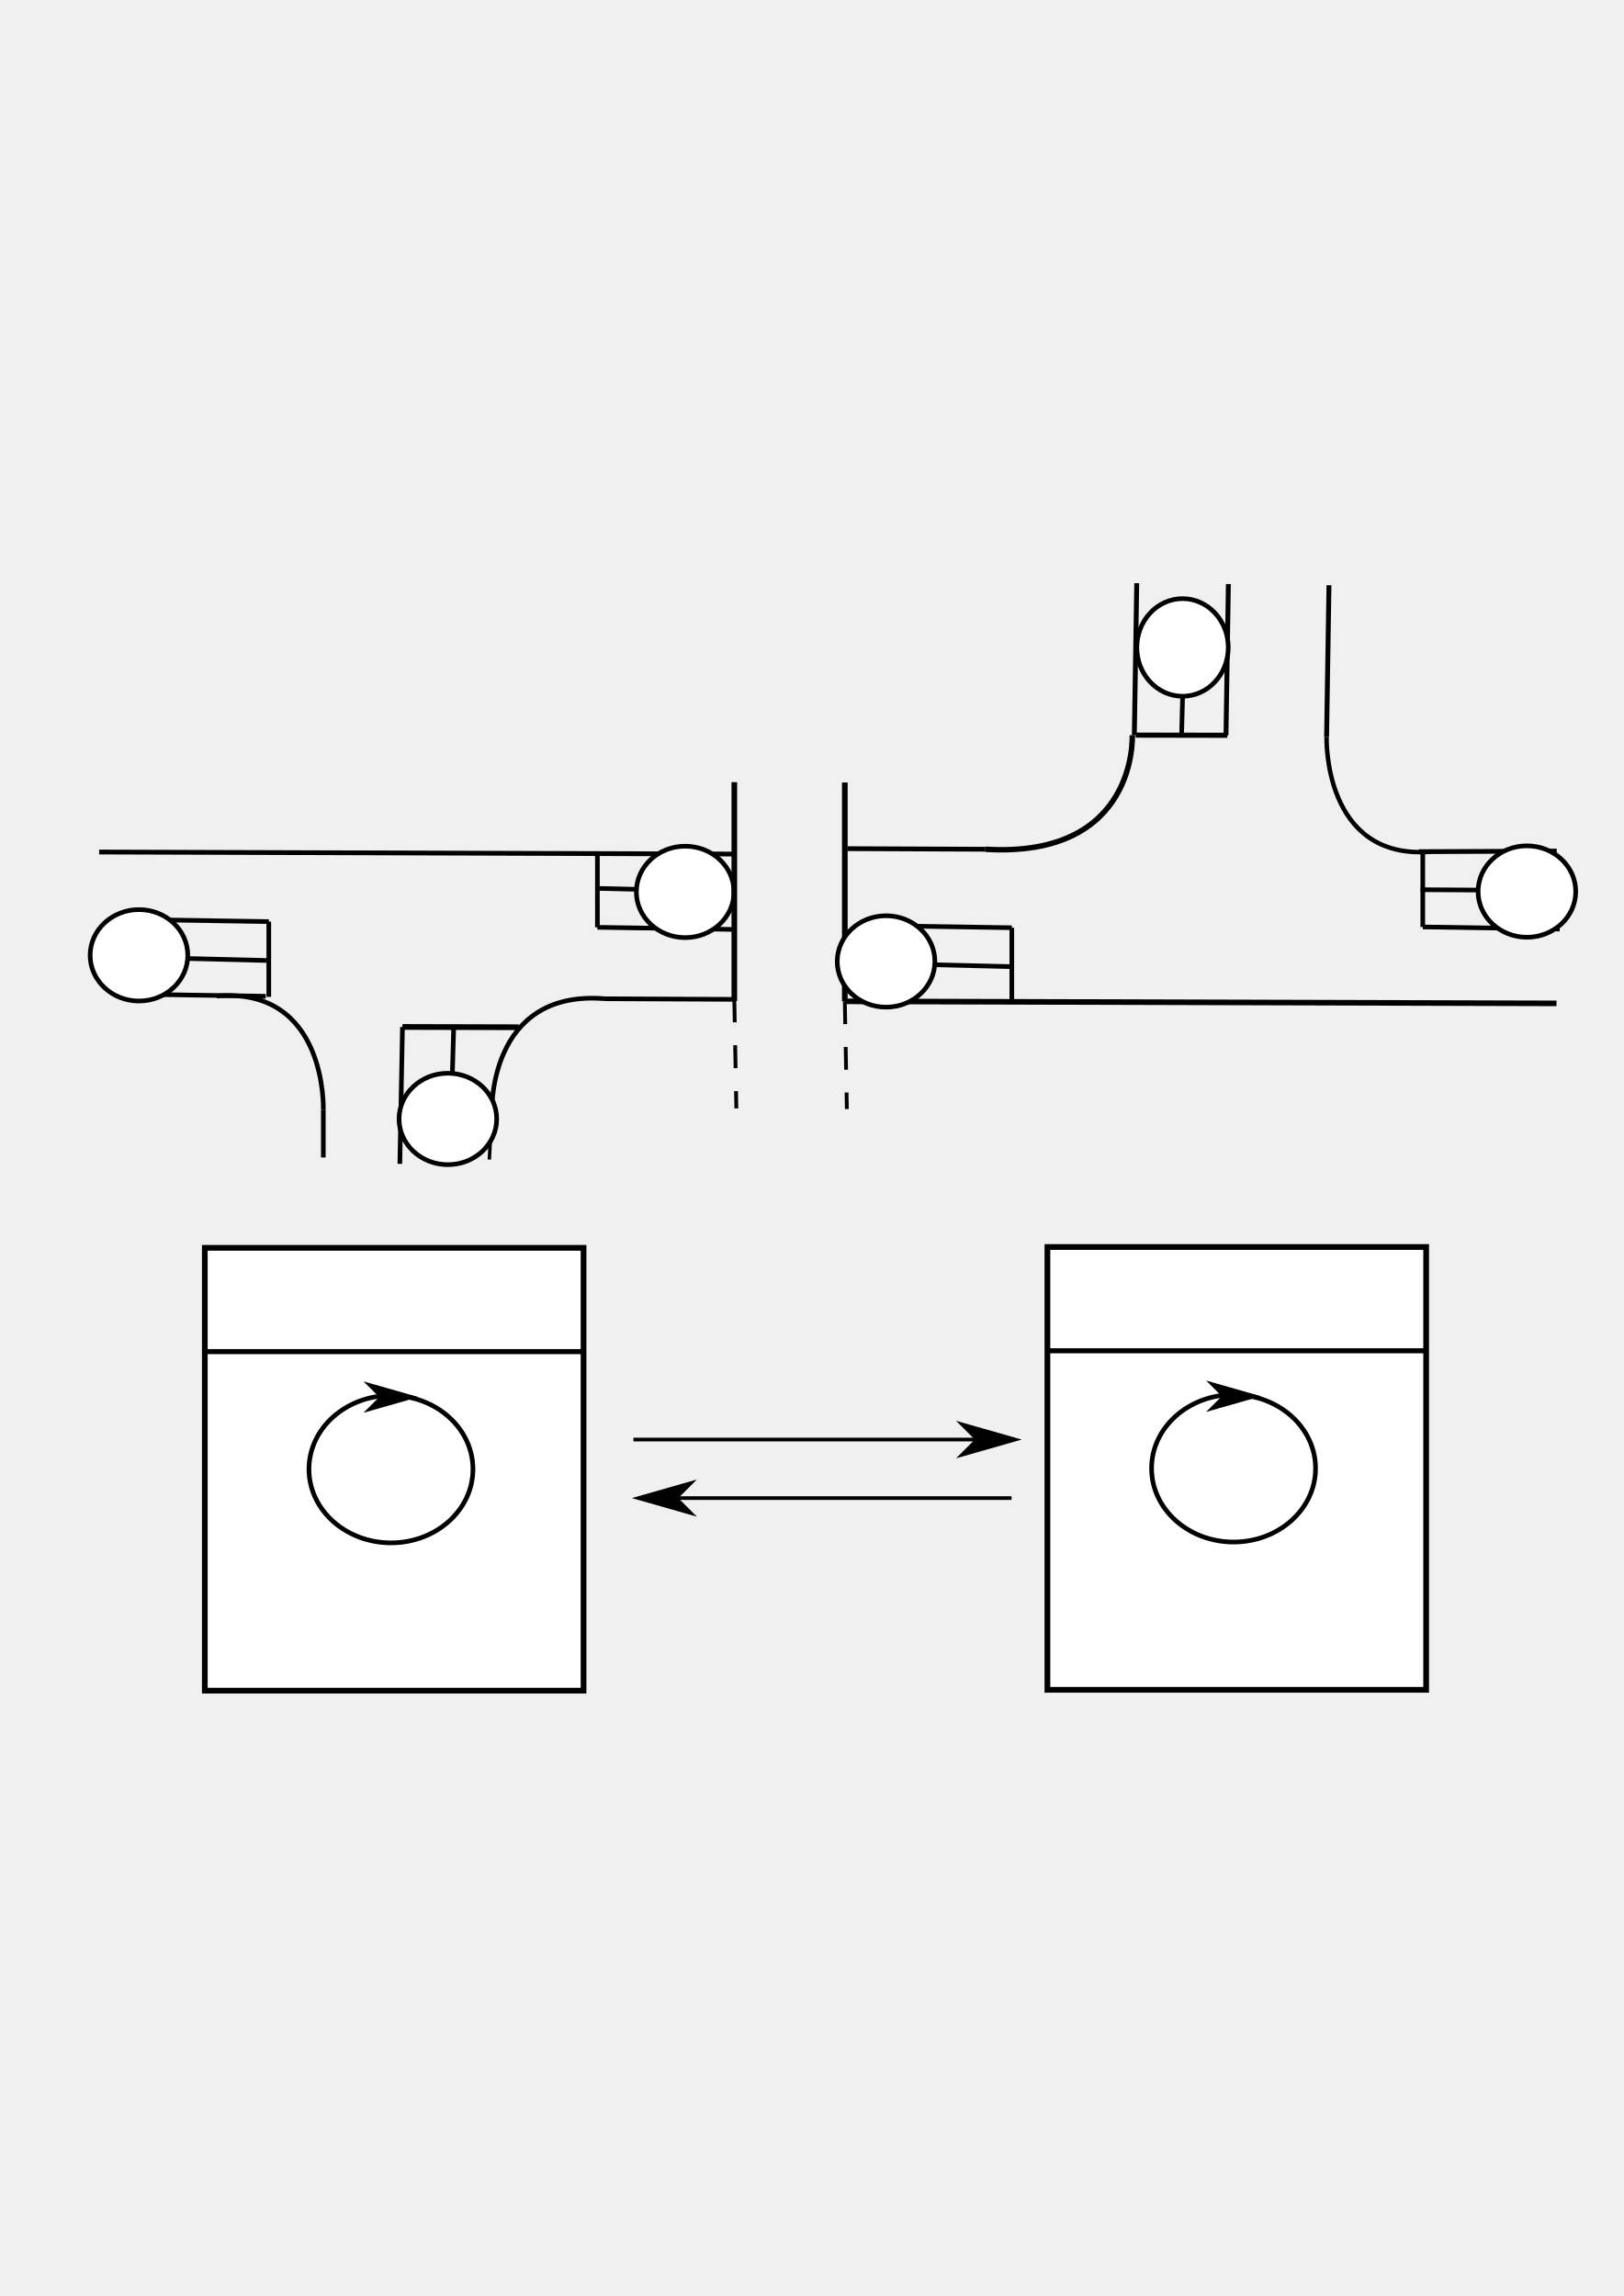
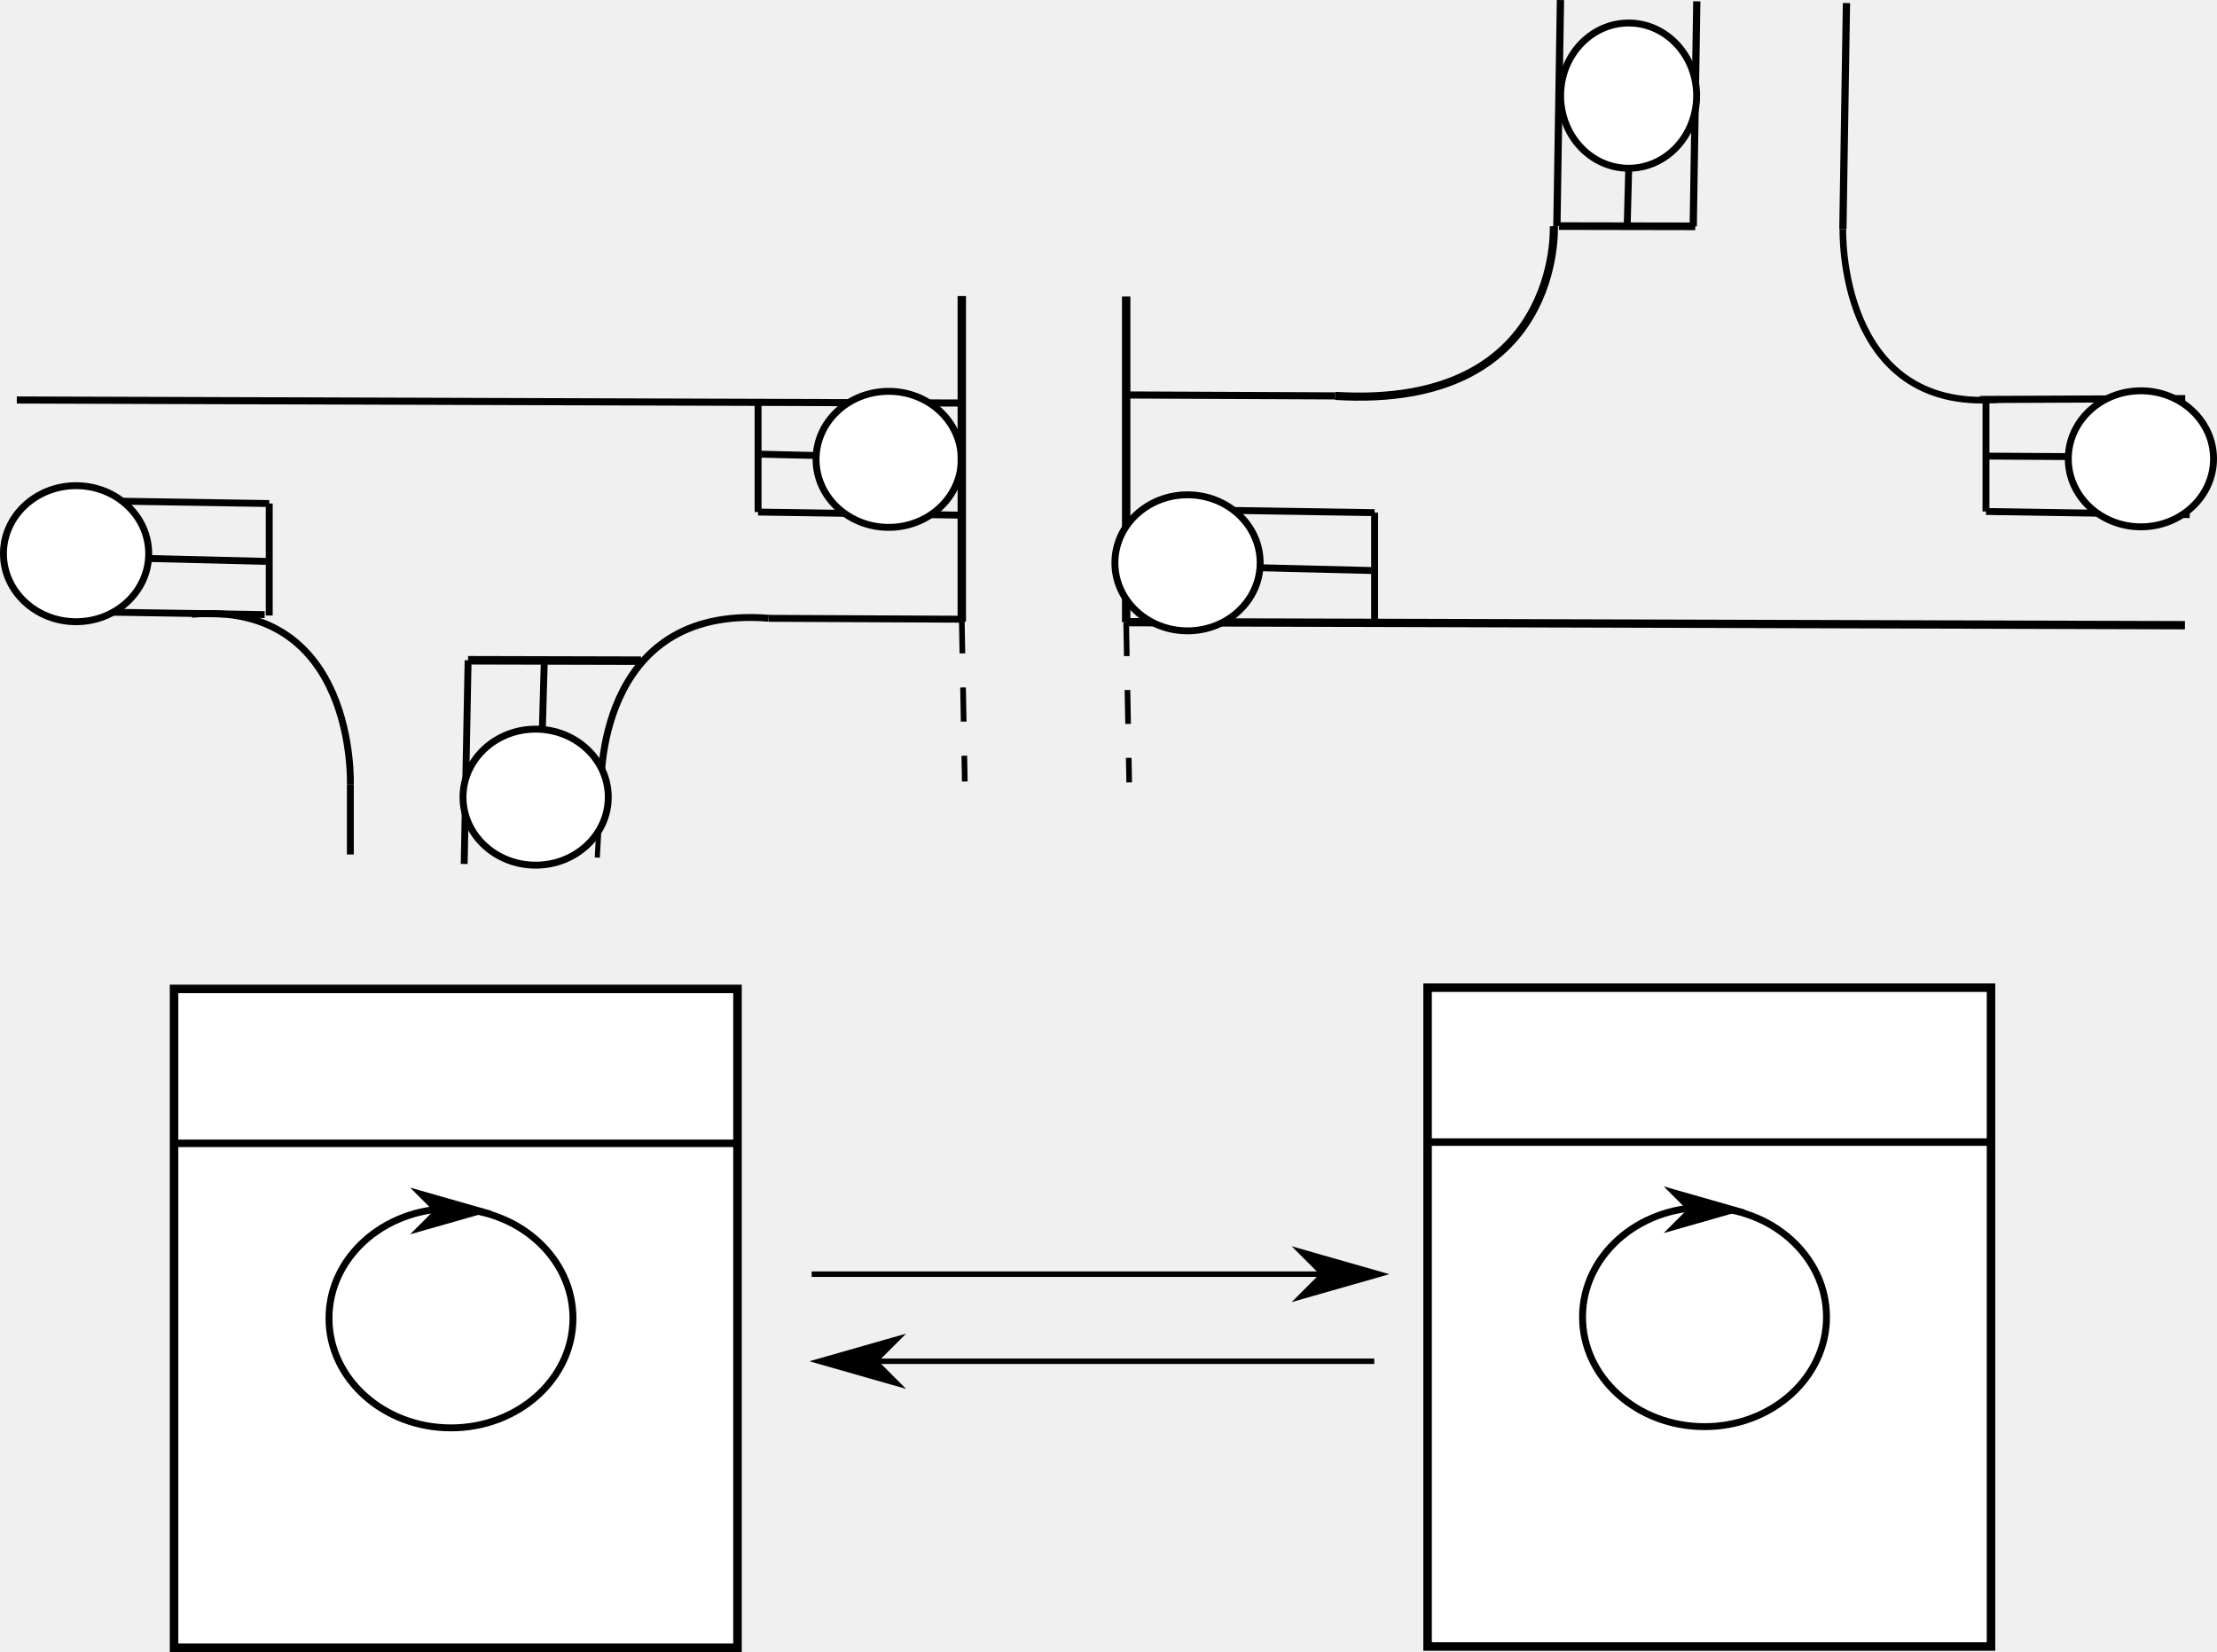
- <svg xmlns="http://www.w3.org/2000/svg" xmlns:ns1="http://www.openswatchbook.org/uri/2009/osb" width="210mm" height="297mm" viewBox="0 0 210 297" version="1.1" id="svg8">
+ <svg xmlns="http://www.w3.org/2000/svg" xmlns:ns1="http://www.openswatchbook.org/uri/2009/osb" width="192.736mm" height="143.626mm" viewBox="0 0 192.736 143.626" version="1.1" id="svg8">
  <defs id="defs2">
-     <marker orient="auto" refY="0.0" refX="0.0" id="Arrow1Lend" style="overflow:visible;">
-       <path id="path5220" d="M 0.0,0.0 L 5.0,-5.0 L -12.5,0.0 L 5.0,5.0 L 0.0,0.0 z " style="fill-rule:evenodd;stroke:#000000;stroke-width:1pt;stroke-opacity:1;fill:#000000;fill-opacity:1" transform="scale(0.8) rotate(180) translate(12.5,0)" />
+     <marker orient="auto" refY="0" refX="0" id="Arrow1Lend" style="overflow:visible">
+       <path id="path5220" d="M 0,0 5,-5 -12.5,0 5,5 Z" style="fill:#000000;fill-opacity:1;fill-rule:evenodd;stroke:#000000;stroke-width:1pt;stroke-opacity:1" transform="matrix(-0.8,0,0,-0.8,-10,0)" />
    </marker>
    <linearGradient id="linearGradient2836" ns1:paint="solid">
      <stop style="stop-color:#000000;stop-opacity:0;" offset="0" id="stop2834" />
    </linearGradient>
    <linearGradient id="linearGradient1135" ns1:paint="solid">
      <stop style="stop-color:#000000;stop-opacity:1;" offset="0" id="stop1133" />
    </linearGradient>
    <linearGradient id="linearGradient1127" ns1:paint="solid">
      <stop style="stop-color:#000000;stop-opacity:1;" offset="0" id="stop1125" />
    </linearGradient>
-     <marker orient="auto" refY="0.0" refX="0.0" id="marker14659" style="overflow:visible;">
-       <path id="path14657" d="M 0.0,0.0 L 5.0,-5.0 L -12.5,0.0 L 5.0,5.0 L 0.0,0.0 z " style="fill-rule:evenodd;stroke:#000000;stroke-width:1pt;stroke-opacity:1;fill:#000000;fill-opacity:1" transform="scale(0.8) rotate(180) translate(12.5,0)" />
-     </marker>
-     <marker style="overflow:visible;" id="marker14313" refX="0.0" refY="0.0" orient="auto">
-       <path transform="scale(0.8) rotate(180) translate(12.5,0)" style="fill-rule:evenodd;stroke:#000000;stroke-width:1pt;stroke-opacity:1;fill:#000000;fill-opacity:1" d="M 0.0,0.0 L 5.0,-5.0 L -12.5,0.0 L 5.0,5.0 L 0.0,0.0 z " id="path14311" />
+     <marker orient="auto" refY="0" refX="0" id="marker14659" style="overflow:visible">
+       <path id="path14657" d="M 0,0 5,-5 -12.5,0 5,5 Z" style="fill:#000000;fill-opacity:1;fill-rule:evenodd;stroke:#000000;stroke-width:1pt;stroke-opacity:1" transform="matrix(-0.8,0,0,-0.8,-10,0)" />
+     </marker>
+     <marker style="overflow:visible" id="marker14313" refX="0" refY="0" orient="auto">
+       <path transform="matrix(-0.8,0,0,-0.8,-10,0)" style="fill:#000000;fill-opacity:1;fill-rule:evenodd;stroke:#000000;stroke-width:1pt;stroke-opacity:1" d="M 0,0 5,-5 -12.5,0 5,5 Z" id="path14311" />
    </marker>
    <marker orient="auto" refY="0" refX="0" id="Arrow1Lend-1" style="overflow:visible">
      <path id="path7911-4" d="M 0,0 5,-5 -12.5,0 5,5 Z" style="fill:#000000;fill-opacity:1;fill-rule:evenodd;stroke:#000000;stroke-width:1pt;stroke-opacity:1" transform="matrix(-0.8,0,0,-0.8,-10,0)" />
    </marker>
    <marker orient="auto" refY="0" refX="0" id="Arrow1Lend-6" style="overflow:visible">
      <path id="path7911-9" d="M 0,0 5,-5 -12.5,0 5,5 Z" style="fill:#000000;fill-opacity:1;fill-rule:evenodd;stroke:#000000;stroke-width:1pt;stroke-opacity:1" transform="matrix(-0.8,0,0,-0.8,-10,0)" />
    </marker>
    <marker orient="auto" refY="0" refX="0" id="Arrow1Lend-4" style="overflow:visible">
      <path id="path7911-3" d="M 0,0 5,-5 -12.5,0 5,5 Z" style="fill:#000000;fill-opacity:1;fill-rule:evenodd;stroke:#000000;stroke-width:1pt;stroke-opacity:1" transform="matrix(-0.8,0,0,-0.8,-10,0)" />
    </marker>
    <marker orient="auto" refY="0" refX="0" id="Arrow1Lend-4-5" style="overflow:visible">
      <path id="path7911-3-4" d="M 0,0 5,-5 -12.5,0 5,5 Z" style="fill:#000000;fill-opacity:1;fill-rule:evenodd;stroke:#000000;stroke-width:1pt;stroke-opacity:1" transform="matrix(-0.8,0,0,-0.8,-10,0)" />
    </marker>
    <marker orient="auto" refY="0" refX="0" id="Arrow1Lend-4-6" style="overflow:visible">
      <path id="path7911-3-6" d="M 0,0 5,-5 -12.5,0 5,5 Z" style="fill:#000000;fill-opacity:1;fill-rule:evenodd;stroke:#000000;stroke-width:1pt;stroke-opacity:1" transform="matrix(-0.8,0,0,-0.8,-10,0)" />
    </marker>
    <marker orient="auto" refY="0" refX="0" id="Arrow1Lend-4-5-1" style="overflow:visible">
      <path id="path7911-3-4-5" d="M 0,0 5,-5 -12.5,0 5,5 Z" style="fill:#000000;fill-opacity:1;fill-rule:evenodd;stroke:#000000;stroke-width:1pt;stroke-opacity:1" transform="matrix(-0.8,0,0,-0.8,-10,0)" />
    </marker>
    <marker orient="auto" refY="0" refX="0" id="Arrow1Lend-4-5-1-7" style="overflow:visible">
      <path id="path7911-3-4-5-8" d="M 0,0 5,-5 -12.5,0 5,5 Z" style="fill:#000000;fill-opacity:1;fill-rule:evenodd;stroke:#000000;stroke-width:1pt;stroke-opacity:1" transform="matrix(-0.8,0,0,-0.8,-10,0)" />
    </marker>
    <marker orient="auto" refY="0" refX="0" id="Arrow1Lend-4-6-0" style="overflow:visible">
      <path id="path7911-3-6-0" d="M 0,0 5,-5 -12.5,0 5,5 Z" style="fill:#000000;fill-opacity:1;fill-rule:evenodd;stroke:#000000;stroke-width:1pt;stroke-opacity:1" transform="matrix(-0.8,0,0,-0.8,-10,0)" />
    </marker>
    <marker orient="auto" refY="0" refX="0" id="Arrow1Lend-4-6-1" style="overflow:visible">
      <path id="path7911-3-6-2" d="M 0,0 5,-5 -12.5,0 5,5 Z" style="fill:#000000;fill-opacity:1;fill-rule:evenodd;stroke:#000000;stroke-width:1pt;stroke-opacity:1" transform="matrix(-0.8,0,0,-0.8,-10,0)" />
    </marker>
    <marker orient="auto" refY="0" refX="0" id="Arrow1Lend-4-5-1-5" style="overflow:visible">
      <path id="path7911-3-4-5-6" d="M 0,0 5,-5 -12.5,0 5,5 Z" style="fill:#000000;fill-opacity:1;fill-rule:evenodd;stroke:#000000;stroke-width:1pt;stroke-opacity:1" transform="matrix(-0.8,0,0,-0.8,-10,0)" />
    </marker>
    <marker orient="auto" refY="0" refX="0" id="Arrow1Lend-49" style="overflow:visible">
      <path id="path5220-6" d="M 0,0 5,-5 -12.5,0 5,5 Z" style="fill:#000000;fill-opacity:1;fill-rule:evenodd;stroke:#000000;stroke-width:1pt;stroke-opacity:1" transform="matrix(-0.8,0,0,-0.8,-10,0)" />
    </marker>
    <marker orient="auto" refY="0" refX="0" id="Arrow1Lend-4-5-1-1" style="overflow:visible">
      <path id="path7911-3-4-5-9" d="M 0,0 5,-5 -12.5,0 5,5 Z" style="fill:#000000;fill-opacity:1;fill-rule:evenodd;stroke:#000000;stroke-width:1pt;stroke-opacity:1" transform="matrix(-0.8,0,0,-0.8,-10,0)" />
    </marker>
  </defs>
-   <g id="layer1">
+   <g id="layer1" transform="translate(-11.359,-75.43639)">
    <rect style="fill:#ffffff;fill-opacity:1;stroke:#000000;stroke-width:0.74;stroke-miterlimit:4;stroke-dasharray:none;stroke-opacity:1" id="rect10" width="48.983" height="57.279" x="26.49" y="161.414" />
    <flowRoot xml:space="preserve" id="flowRoot1625" style="font-style:normal;font-weight:normal;font-size:40px;line-height:1.25;font-family:sans-serif;letter-spacing:0px;word-spacing:0px;fill:#000000;fill-opacity:1;stroke:none" transform="scale(0.2645833)">
      <flowRegion id="flowRegion1627">
        <rect id="rect1629" width="633.19" height="40.898" x="36.301" y="1074.842" />
      </flowRegion>
      <flowPara id="flowPara1631">EX</flowPara>
    </flowRoot>
    <ellipse style="fill:#ffffff;fill-opacity:1;stroke:#000000;stroke-width:0.6;stroke-miterlimit:4;stroke-dasharray:none;stroke-opacity:1" id="path16070-7" cx="50.565" cy="190.046" rx="10.605" ry="9.531" />
    <path style="fill:none;stroke:#000000;stroke-width:0.651;stroke-linecap:butt;stroke-linejoin:miter;stroke-miterlimit:4;stroke-dasharray:none;stroke-opacity:1" d="M 75.756,174.839 H 26.651" id="path8901-00" />
    <path style="fill:none;stroke:#000000;stroke-width:0.4;stroke-linecap:butt;stroke-linejoin:miter;stroke-miterlimit:0;stroke-dasharray:none;stroke-opacity:1;marker-end:url(#Arrow1Lend-4-5-1)" d="m 51.814,180.698 c 1.527,0.021 1.532,0.021 1.532,0.021" id="path11313-5-6" />
    <flowRoot xml:space="preserve" id="flowRoot16060-50" style="font-style:normal;font-weight:normal;font-size:13.333px;line-height:1.25;font-family:sans-serif;letter-spacing:0px;word-spacing:0px;fill:#000000;fill-opacity:1;stroke:none" transform="matrix(0.2645833,0,0,0.2645833,-17.03425,31.83844)">
      <flowRegion id="flowRegion16062-0" style="font-size:13.333px">
        <rect id="rect16064-5" width="147.577" height="23.074" x="208.5" y="504.52" style="font-size:13.333px" />
      </flowRegion>
      <flowPara id="flowPara16068-8" style="font-size:20px">Controller</flowPara>
    </flowRoot>
    <flowRoot xml:space="preserve" id="flowRoot16060-50-8" style="font-style:normal;font-weight:normal;font-size:13.333px;line-height:1.25;font-family:sans-serif;letter-spacing:0px;word-spacing:0px;fill:#000000;fill-opacity:1;stroke:none" transform="matrix(0.2645833,0,0,0.2645833,-12.77815,54.28989)">
      <flowRegion id="flowRegion16062-0-7" style="font-size:13.333px">
        <rect id="rect16064-5-7" width="140" height="44.5" x="208.5" y="504.52" style="font-size:13.333px" />
      </flowRegion>
      <flowPara id="flowPara16068-8-9" style="font-size:20px">1/2/3</flowPara>
    </flowRoot>
    <flowRoot xml:space="preserve" id="flowRoot16060-50-8-8" style="font-style:normal;font-weight:normal;font-size:13.333px;line-height:1.25;font-family:sans-serif;letter-spacing:0px;word-spacing:0px;fill:#000000;fill-opacity:1;stroke:none" transform="matrix(0.2645833,0,0,0.2645833,-12.2092,66.75468)">
      <flowRegion id="flowRegion16062-0-7-9" style="font-size:13.333px">
        <rect id="rect16064-5-7-0" width="140" height="44.5" x="208.5" y="504.52" style="font-size:13.333px" />
      </flowRegion>
      <flowPara id="flowPara16068-8-9-9" style="font-size:20px">Ring 1</flowPara>
    </flowRoot>
    <path style="fill:none;stroke:#000000;stroke-width:0.6;stroke-linecap:butt;stroke-linejoin:miter;stroke-miterlimit:4;stroke-dasharray:none;stroke-opacity:1" d="m 16.659,128.597 17.71,0.274" id="path4548" />
    <path style="fill:none;stroke:#000000;stroke-width:0.72;stroke-linecap:butt;stroke-linejoin:miter;stroke-miterlimit:4;stroke-dasharray:none;stroke-opacity:1" d="m 109.264,129.528 92.044,0.264" id="path4548-9" />
    <path style="fill:none;stroke:#000000;stroke-width:0.6;stroke-linecap:butt;stroke-linejoin:miter;stroke-miterlimit:4;stroke-dasharray:none;stroke-opacity:1" d="m 28.04,128.842 c 14.342,-1.209 13.776,14.762 13.776,14.762" id="path1059" />
    <path style="fill:none;stroke:#000000;stroke-width:0.616;stroke-linecap:butt;stroke-linejoin:miter;stroke-miterlimit:4;stroke-dasharray:none;stroke-opacity:1" d="m 12.821,110.213 82.374,0.264" id="path4548-9-4" />
    <path style="fill:none;stroke:#000000;stroke-width:0.6;stroke-linecap:butt;stroke-linejoin:miter;stroke-miterlimit:4;stroke-dasharray:none;stroke-opacity:1" d="m 17.056,118.94 17.71,0.274" id="path4548-8" />
    <path style="fill:none;stroke:#000000;stroke-width:0.6;stroke-linecap:butt;stroke-linejoin:miter;stroke-miterlimit:4;stroke-dasharray:none;stroke-opacity:1" d="m 23.146,123.964 11.351,0.279" id="path4548-8-0" />
    <path style="fill:none;stroke:#000000;stroke-width:0.6;stroke-linecap:butt;stroke-linejoin:miter;stroke-miterlimit:4;stroke-dasharray:none;stroke-opacity:1" d="m 34.765,119.213 v 9.737" id="path4831" />
    <ellipse style="fill:#ffffff;fill-opacity:1;stroke:#000000;stroke-width:0.6;stroke-miterlimit:4;stroke-dasharray:none;stroke-opacity:1" id="path16070-2" cx="17.973" cy="123.575" rx="6.314" ry="5.913" />
    <flowRoot xml:space="preserve" id="flowRoot16072-6" style="font-style:normal;font-weight:normal;font-size:26.667px;line-height:1.25;font-family:sans-serif;letter-spacing:0px;word-spacing:0px;fill:#000000;fill-opacity:1;stroke:none" transform="matrix(0.2645833,0,0,0.2645833,-55.41687,-71.63726)">
      <flowRegion id="flowRegion16074-0" style="font-size:26.667px">
        <rect id="rect16076-9" width="138" height="90" x="269" y="720.52" style="font-size:26.667px" />
      </flowRegion>
      <flowPara id="flowPara16078-1">1</flowPara>
    </flowRoot>
    <path style="fill:none;stroke:#000000;stroke-width:0.6;stroke-linecap:butt;stroke-linejoin:miter;stroke-miterlimit:4;stroke-dasharray:none;stroke-opacity:1" d="m 94.972,129.272 -16.794,-0.078" id="path4548-86" />
    <path style="fill:none;stroke:#000000;stroke-width:0.6;stroke-linecap:butt;stroke-linejoin:miter;stroke-miterlimit:4;stroke-dasharray:none;stroke-opacity:1" d="M 78.175,129.187 C 63.014,127.978 63.612,143.942 63.612,143.942" id="path1059-2" />
    <path style="fill:none;stroke:#000000;stroke-width:0.6;stroke-linecap:butt;stroke-linejoin:miter;stroke-miterlimit:4;stroke-dasharray:none;stroke-opacity:1" d="m 51.713,150.55 0.341,-17.708" id="path4548-8-1" />
    <path style="fill:none;stroke:#000000;stroke-width:0.6;stroke-linecap:butt;stroke-linejoin:miter;stroke-miterlimit:4;stroke-dasharray:none;stroke-opacity:1" d="m 58.348,144.479 0.322,-11.349" id="path4548-8-0-3" />
    <path style="fill:none;stroke:#000000;stroke-width:0.741;stroke-linecap:butt;stroke-linejoin:miter;stroke-miterlimit:4;stroke-dasharray:none;stroke-opacity:1" d="m 52.049,132.842 15.037,0.037" id="path4831-9" />
    <path style="fill:none;stroke:#000000;stroke-width:0.445;stroke-linecap:butt;stroke-linejoin:miter;stroke-miterlimit:4;stroke-dasharray:none;stroke-opacity:1" d="m 63.285,149.994 0.332,-6.045" id="path4548-8-0-3-6" />
    <ellipse style="fill:#ffffff;fill-opacity:1;stroke:#000000;stroke-width:0.6;stroke-miterlimit:4;stroke-dasharray:none;stroke-opacity:1" id="path16070-2-2" cx="57.925" cy="144.742" rx="6.314" ry="5.913" />
    <flowRoot xml:space="preserve" id="flowRoot16072-6-4" style="font-style:normal;font-weight:normal;font-size:26.667px;line-height:1.25;font-family:sans-serif;letter-spacing:0px;word-spacing:0px;fill:#000000;fill-opacity:1;stroke:none" transform="matrix(0.2645833,0,0,0.2645833,-15.46479,-50.47058)">
      <flowRegion id="flowRegion16074-0-8" style="font-size:26.667px">
        <rect id="rect16076-9-7" width="138" height="90" x="269" y="720.52" style="font-size:26.667px" />
      </flowRegion>
      <flowPara id="flowPara16078-1-2">3</flowPara>
    </flowRoot>
    <path style="fill:none;stroke:#000000;stroke-width:0.6;stroke-linecap:butt;stroke-linejoin:miter;stroke-miterlimit:4;stroke-dasharray:none;stroke-opacity:1" d="M 94.973,120.227 77.264,119.954" id="path4548-8-07" />
    <path style="fill:none;stroke:#000000;stroke-width:0.6;stroke-linecap:butt;stroke-linejoin:miter;stroke-miterlimit:4;stroke-dasharray:none;stroke-opacity:1" d="M 88.883,115.203 77.533,114.924" id="path4548-8-0-4" />
    <path style="fill:none;stroke:#000000;stroke-width:0.6;stroke-linecap:butt;stroke-linejoin:miter;stroke-miterlimit:4;stroke-dasharray:none;stroke-opacity:1" d="m 77.264,119.954 v -9.737" id="path4831-3" />
    <ellipse style="fill:#ffffff;fill-opacity:1;stroke:#000000;stroke-width:0.6;stroke-miterlimit:4;stroke-dasharray:none;stroke-opacity:1" id="path16070-2-9" cx="88.617" cy="115.373" rx="6.314" ry="5.913" />
    <flowRoot xml:space="preserve" id="flowRoot16072-6-8" style="font-style:normal;font-weight:normal;font-size:26.667px;line-height:1.25;font-family:sans-serif;letter-spacing:0px;word-spacing:0px;fill:#000000;fill-opacity:1;stroke:none" transform="matrix(0.2645833,0,0,0.2645833,15.22688,-79.83934)">
      <flowRegion id="flowRegion16074-0-1" style="font-size:26.667px">
        <rect id="rect16076-9-8" width="138" height="90" x="269" y="720.52" style="font-size:26.667px" />
      </flowRegion>
      <flowPara id="flowPara16078-1-6">2</flowPara>
    </flowRoot>
    <path style="fill:none;stroke:#000000;stroke-width:0.731;stroke-linecap:butt;stroke-linejoin:miter;stroke-miterlimit:4;stroke-dasharray:none;stroke-opacity:1" d="m 94.973,101.177 v 28.31" id="path5052" />
    <path style="fill:none;stroke:#000000;stroke-width:0.6;stroke-linecap:butt;stroke-linejoin:miter;stroke-miterlimit:4;stroke-dasharray:none;stroke-opacity:1" d="m 41.816,149.725 v -6.121" id="path4831-3-2" />
    <path style="fill:none;stroke:#000000;stroke-width:0.731;stroke-linecap:butt;stroke-linejoin:miter;stroke-miterlimit:4;stroke-dasharray:none;stroke-opacity:1" d="m 109.264,101.217 v 28.31" id="path5052-5" />
    <path style="fill:none;stroke:#000000;stroke-width:0.619;stroke-linecap:butt;stroke-linejoin:miter;stroke-miterlimit:4;stroke-dasharray:none;stroke-opacity:1" d="m 127.441,109.855 -17.852,-0.078" id="path4548-86-5" />
    <path style="fill:none;stroke:#000000;stroke-width:0.705;stroke-linecap:butt;stroke-linejoin:miter;stroke-miterlimit:4;stroke-dasharray:none;stroke-opacity:1" d="m 127.441,109.855 c 19.782,1.209 19.001,-14.762 19.001,-14.762" id="path1059-4" />
    <path style="fill:none;stroke:#000000;stroke-width:0.629;stroke-linecap:butt;stroke-linejoin:miter;stroke-miterlimit:4;stroke-dasharray:none;stroke-opacity:1" d="M 158.871,75.551 158.561,95.115" id="path4548-8-07-1" />
    <path style="fill:none;stroke:#000000;stroke-width:0.6;stroke-linecap:butt;stroke-linejoin:miter;stroke-miterlimit:4;stroke-dasharray:none;stroke-opacity:1" d="M 153.129,83.483 152.826,94.833" id="path4548-8-0-4-4" />
    <path style="fill:none;stroke:#000000;stroke-width:0.662;stroke-linecap:butt;stroke-linejoin:miter;stroke-miterlimit:4;stroke-dasharray:none;stroke-opacity:1" d="m 158.737,95.113 -11.854,-0.021" id="path4831-3-9" />
    <ellipse style="fill:#ffffff;fill-opacity:1;stroke:#000000;stroke-width:0.6;stroke-miterlimit:4;stroke-dasharray:none;stroke-opacity:1" id="path16070-2-9-2" cx="-83.421" cy="153.124" rx="6.314" ry="5.913" transform="rotate(-89.87654)" />
    <flowRoot xml:space="preserve" id="flowRoot16072-6-8-2" style="font-style:normal;font-weight:normal;font-size:26.667px;line-height:1.25;font-family:sans-serif;letter-spacing:0px;word-spacing:0px;fill:#000000;fill-opacity:1;stroke:none" transform="matrix(0.2645228,-0.00565897,0.00565897,0.2645228,75.2005,-109.0773)">
      <flowRegion id="flowRegion16074-0-1-8" style="font-size:26.667px">
        <rect id="rect16076-9-8-4" width="138" height="90" x="269" y="720.52" style="font-size:26.667px" />
      </flowRegion>
      <flowPara id="flowPara16078-1-6-7">2</flowPara>
    </flowRoot>
    <path style="fill:none;stroke:#000000;stroke-width:0.631;stroke-linecap:butt;stroke-linejoin:miter;stroke-miterlimit:4;stroke-dasharray:none;stroke-opacity:1" d="M 147.018,75.441 146.708,95.094" id="path4548-8-07-1-8" />
    <path style="fill:none;stroke:#000000;stroke-width:0.494;stroke-linecap:butt;stroke-linejoin:miter;stroke-miterlimit:4;stroke-dasharray:2.967, 2.967;stroke-dashoffset:0;stroke-opacity:1" d="m 94.971,129.274 0.263,14.107" id="path4550-5-1" />
    <path style="fill:none;stroke:#000000;stroke-width:0.491;stroke-linecap:butt;stroke-linejoin:miter;stroke-miterlimit:4;stroke-dasharray:2.949, 2.949;stroke-dashoffset:0;stroke-opacity:1" d="m 109.263,129.529 0.263,13.931" id="path4550-5-1-9" />
    <path style="fill:none;stroke:#000000;stroke-width:0.6;stroke-linecap:butt;stroke-linejoin:miter;stroke-miterlimit:4;stroke-dasharray:none;stroke-opacity:1" d="m 113.152,119.733 17.71,0.274" id="path4548-8-9" />
    <path style="fill:none;stroke:#000000;stroke-width:0.6;stroke-linecap:butt;stroke-linejoin:miter;stroke-miterlimit:4;stroke-dasharray:none;stroke-opacity:1" d="m 119.242,124.758 11.351,0.279" id="path4548-8-0-7" />
    <path style="fill:none;stroke:#000000;stroke-width:0.6;stroke-linecap:butt;stroke-linejoin:miter;stroke-miterlimit:4;stroke-dasharray:none;stroke-opacity:1" d="m 130.861,120.007 v 9.737" id="path4831-33" />
    <ellipse style="fill:#ffffff;fill-opacity:1;stroke:#000000;stroke-width:0.6;stroke-miterlimit:4;stroke-dasharray:none;stroke-opacity:1" id="path16070-2-8" cx="114.598" cy="124.369" rx="6.314" ry="5.913" />
    <flowRoot xml:space="preserve" id="flowRoot16072-6-47" style="font-style:normal;font-weight:normal;font-size:26.667px;line-height:1.25;font-family:sans-serif;letter-spacing:0px;word-spacing:0px;fill:#000000;fill-opacity:1;stroke:none" transform="matrix(0.2645833,0,0,0.2645833,41.20851,-70.8435)">
      <flowRegion id="flowRegion16074-0-6" style="font-size:26.667px">
        <rect id="rect16076-9-5" width="138" height="90" x="269" y="720.52" style="font-size:26.667px" />
      </flowRegion>
      <flowPara id="flowPara16078-1-0">1</flowPara>
    </flowRoot>
    <path style="fill:none;stroke:#000000;stroke-width:0.619;stroke-linecap:butt;stroke-linejoin:miter;stroke-miterlimit:4;stroke-dasharray:none;stroke-opacity:1" d="m 183.483,110.17 17.852,-0.078" id="path4548-86-5-6" />
    <path style="fill:none;stroke:#000000;stroke-width:0.576;stroke-linecap:butt;stroke-linejoin:miter;stroke-miterlimit:4;stroke-dasharray:none;stroke-opacity:1" d="M 185.07,110.17 C 171.093,111.316 171.571,95.355 171.571,95.355" id="path1059-4-2" />
    <path style="fill:none;stroke:#000000;stroke-width:0.6;stroke-linecap:butt;stroke-linejoin:miter;stroke-miterlimit:4;stroke-dasharray:none;stroke-opacity:1" d="m 201.722,120.18 -17.71,-0.274" id="path4548-8-07-5" />
    <path style="fill:none;stroke:#000000;stroke-width:0.6;stroke-linecap:butt;stroke-linejoin:miter;stroke-miterlimit:4;stroke-dasharray:none;stroke-opacity:1" d="m 195.102,115.156 -11.351,-0.067" id="path4548-8-0-4-1" />
    <path style="fill:none;stroke:#000000;stroke-width:0.6;stroke-linecap:butt;stroke-linejoin:miter;stroke-miterlimit:4;stroke-dasharray:none;stroke-opacity:1" d="m 184.012,119.907 v -9.737" id="path4831-3-6" />
    <ellipse style="fill:#ffffff;fill-opacity:1;stroke:#000000;stroke-width:0.6;stroke-miterlimit:4;stroke-dasharray:none;stroke-opacity:1" id="path16070-2-9-1" cx="197.481" cy="115.326" rx="6.314" ry="5.913" />
    <flowRoot xml:space="preserve" id="flowRoot16072-6-8-9" style="font-style:normal;font-weight:normal;font-size:26.667px;line-height:1.25;font-family:sans-serif;letter-spacing:0px;word-spacing:0px;fill:#000000;fill-opacity:1;stroke:none" transform="matrix(0.2645833,0,0,0.2645833,124.0918,-79.88643)">
      <flowRegion id="flowRegion16074-0-1-0" style="font-size:26.667px">
        <rect id="rect16076-9-8-6" width="138" height="90" x="269" y="720.52" style="font-size:26.667px" />
      </flowRegion>
      <flowPara id="flowPara16078-1-6-76">3</flowPara>
    </flowRoot>
    <path style="fill:none;stroke:#000000;stroke-width:0.631;stroke-linecap:butt;stroke-linejoin:miter;stroke-miterlimit:4;stroke-dasharray:none;stroke-opacity:1" d="m 171.882,75.702 -0.31,19.653" id="path4548-8-07-1-8-8" />
    <rect style="fill:none;fill-opacity:1;stroke:#000000;stroke-width:0;stroke-miterlimit:4;stroke-dasharray:none;stroke-dashoffset:0;stroke-opacity:0" id="rect2840" width="10.319" height="8.625" x="37.923" y="85.051" />
-     <flowRoot xml:space="preserve" id="flowRoot4926" style="fill:black;fill-opacity:1;stroke:none;font-family:sans-serif;font-style:normal;font-weight:normal;font-size:40px;line-height:1.25;letter-spacing:0px;word-spacing:0px">
+     <flowRoot xml:space="preserve" id="flowRoot4926" style="font-style:normal;font-weight:normal;font-size:40px;line-height:1.25;font-family:sans-serif;letter-spacing:0px;word-spacing:0px;fill:#000000;fill-opacity:1;stroke:none">
      <flowRegion id="flowRegion4928">
        <rect id="rect4930" width="651.724" height="439.08" x="77.011" y="90.336" />
      </flowRegion>
      <flowPara id="flowPara4932" />
    </flowRoot>
-     <flowRoot xml:space="preserve" id="flowRoot5018" style="fill:black;fill-opacity:1;stroke:none;font-family:sans-serif;font-style:normal;font-weight:normal;font-size:40px;line-height:1.25;letter-spacing:0px;word-spacing:0px">
+     <flowRoot xml:space="preserve" id="flowRoot5018" style="font-style:normal;font-weight:normal;font-size:40px;line-height:1.25;font-family:sans-serif;letter-spacing:0px;word-spacing:0px;fill:#000000;fill-opacity:1;stroke:none">
      <flowRegion id="flowRegion5020">
        <rect id="rect5022" width="4913.46" height="181.669" x="2.398" y="862.307" />
      </flowRegion>
      <flowPara id="flowPara5024" />
    </flowRoot>
-     <flowRoot xml:space="preserve" id="flowRoot5026" style="fill:black;fill-opacity:1;stroke:none;font-family:sans-serif;font-style:normal;font-weight:normal;font-size:40px;line-height:1.25;letter-spacing:0px;word-spacing:0px">
+     <flowRoot xml:space="preserve" id="flowRoot5026" style="font-style:normal;font-weight:normal;font-size:40px;line-height:1.25;font-family:sans-serif;letter-spacing:0px;word-spacing:0px;fill:#000000;fill-opacity:1;stroke:none">
      <flowRegion id="flowRegion5028">
        <rect id="rect5030" width="633.743" height="283.596" x="32.976" y="837.125" />
      </flowRegion>
      <flowPara id="flowPara5032" />
    </flowRoot>
    <path style="fill:none;stroke:#000000;stroke-width:0.478;stroke-linecap:butt;stroke-linejoin:miter;stroke-miterlimit:4;stroke-dasharray:none;stroke-opacity:1;marker-end:url(#Arrow1Lend)" d="m 81.923,186.215 h 49.294" id="path5185" />
    <path style="fill:none;stroke:#000000;stroke-width:0.473;stroke-linecap:butt;stroke-linejoin:miter;stroke-miterlimit:4;stroke-dasharray:none;stroke-opacity:1;marker-end:url(#Arrow1Lend-49)" d="M 130.832,193.786 H 82.643" id="path5185-7" />
    <flowRoot xml:space="preserve" id="flowRoot16060-50-5" style="font-style:normal;font-weight:normal;font-size:13.333px;line-height:1.25;font-family:sans-serif;letter-spacing:0px;word-spacing:0px;fill:#000000;fill-opacity:1;stroke:none" transform="matrix(0.2645833,0,0,0.2645833,26.0397,65.95987)">
      <flowRegion id="flowRegion16062-0-1" style="font-size:13.333px">
        <rect id="rect16064-5-6" width="205.08" height="72.332" x="208.5" y="504.52" style="font-size:13.333px" />
      </flowRegion>
      <flowPara id="flowPara16068-8-2" style="font-size:20px">
        <flowSpan style="text-align:center;text-anchor:middle" id="flowSpan7158">Command</flowSpan>
      </flowPara>
      <flowPara style="font-size:20px;text-align:center;text-anchor:middle" id="flowPara7156">Exchange</flowPara>
    </flowRoot>
    <g id="g1230" />
    <rect style="fill:#ffffff;fill-opacity:1;stroke:#000000;stroke-width:0.74;stroke-miterlimit:4;stroke-dasharray:none;stroke-opacity:1" id="rect10-5" width="48.983" height="57.279" x="135.466" y="161.306" />
    <ellipse style="fill:#ffffff;fill-opacity:1;stroke:#000000;stroke-width:0.6;stroke-miterlimit:4;stroke-dasharray:none;stroke-opacity:1" id="path16070-7-5" cx="159.542" cy="189.939" rx="10.605" ry="9.531" />
    <path style="fill:none;stroke:#000000;stroke-width:0.651;stroke-linecap:butt;stroke-linejoin:miter;stroke-miterlimit:4;stroke-dasharray:none;stroke-opacity:1" d="M 184.732,174.731 H 135.628" id="path8901-00-9" />
    <path style="fill:none;stroke:#000000;stroke-width:0.4;stroke-linecap:butt;stroke-linejoin:miter;stroke-miterlimit:0;stroke-dasharray:none;stroke-opacity:1;marker-end:url(#Arrow1Lend-4-5-1-1)" d="m 160.791,180.591 c 1.527,0.021 1.532,0.021 1.532,0.021" id="path11313-5-6-7" />
    <flowRoot xml:space="preserve" id="flowRoot16060-50-6" style="font-style:normal;font-weight:normal;font-size:13.333px;line-height:1.25;font-family:sans-serif;letter-spacing:0px;word-spacing:0px;fill:#000000;fill-opacity:1;stroke:none" transform="matrix(0.2645833,0,0,0.2645833,91.942,31.73135)">
      <flowRegion id="flowRegion16062-0-78" style="font-size:13.333px">
        <rect id="rect16064-5-1" width="147.577" height="23.074" x="208.5" y="504.52" style="font-size:13.333px" />
      </flowRegion>
      <flowPara id="flowPara16068-8-3" style="font-size:20px">Controller</flowPara>
    </flowRoot>
    <flowRoot xml:space="preserve" id="flowRoot16060-50-8-5" style="font-style:normal;font-weight:normal;font-size:13.333px;line-height:1.25;font-family:sans-serif;letter-spacing:0px;word-spacing:0px;fill:#000000;fill-opacity:1;stroke:none" transform="matrix(0.2645833,0,0,0.2645833,96.1981,54.1828)">
      <flowRegion id="flowRegion16062-0-7-0" style="font-size:13.333px">
        <rect id="rect16064-5-7-1" width="140" height="44.5" x="208.5" y="504.52" style="font-size:13.333px" />
      </flowRegion>
      <flowPara id="flowPara16068-8-9-92" style="font-size:20px">1/2/3</flowPara>
    </flowRoot>
    <flowRoot xml:space="preserve" id="flowRoot16060-50-8-8-0" style="font-style:normal;font-weight:normal;font-size:13.333px;line-height:1.25;font-family:sans-serif;letter-spacing:0px;word-spacing:0px;fill:#000000;fill-opacity:1;stroke:none" transform="matrix(0.2645833,0,0,0.2645833,96.76705,66.64759)">
      <flowRegion id="flowRegion16062-0-7-9-6" style="font-size:13.333px">
        <rect id="rect16064-5-7-0-0" width="140" height="44.5" x="208.5" y="504.52" style="font-size:13.333px" />
      </flowRegion>
      <flowPara id="flowPara16068-8-9-9-3" style="font-size:20px">Ring 1</flowPara>
    </flowRoot>
  </g>
</svg>
